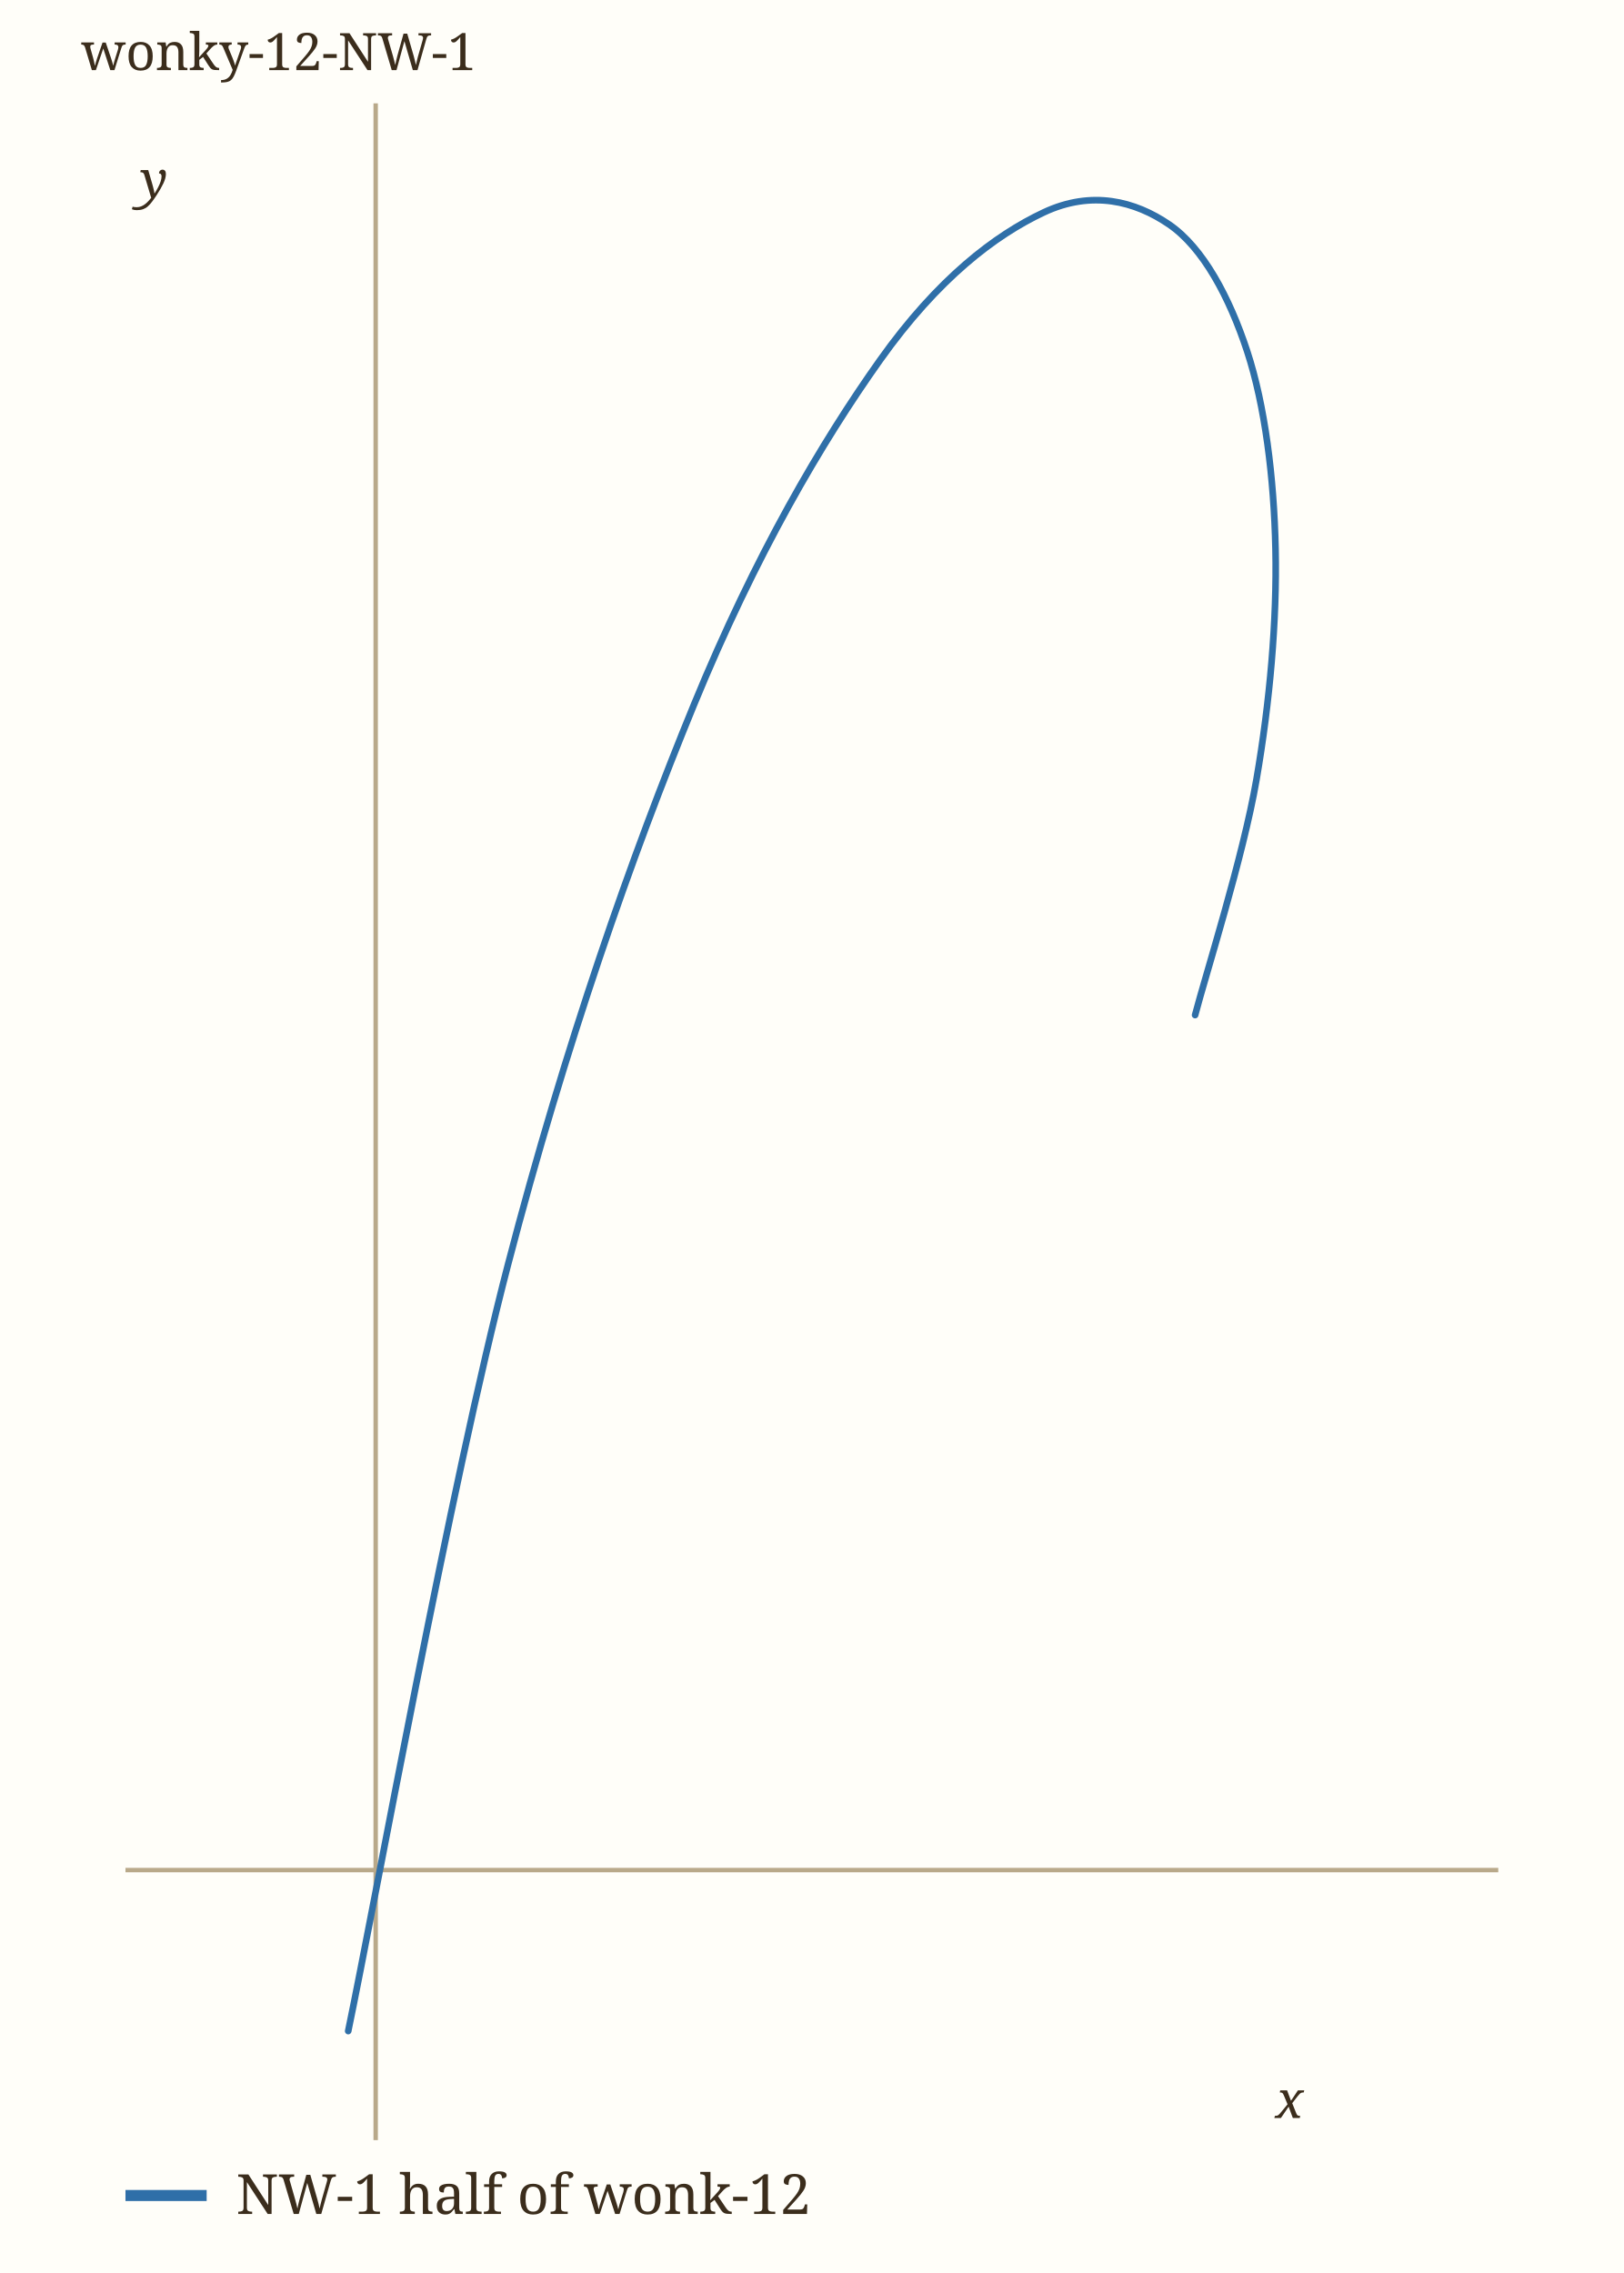
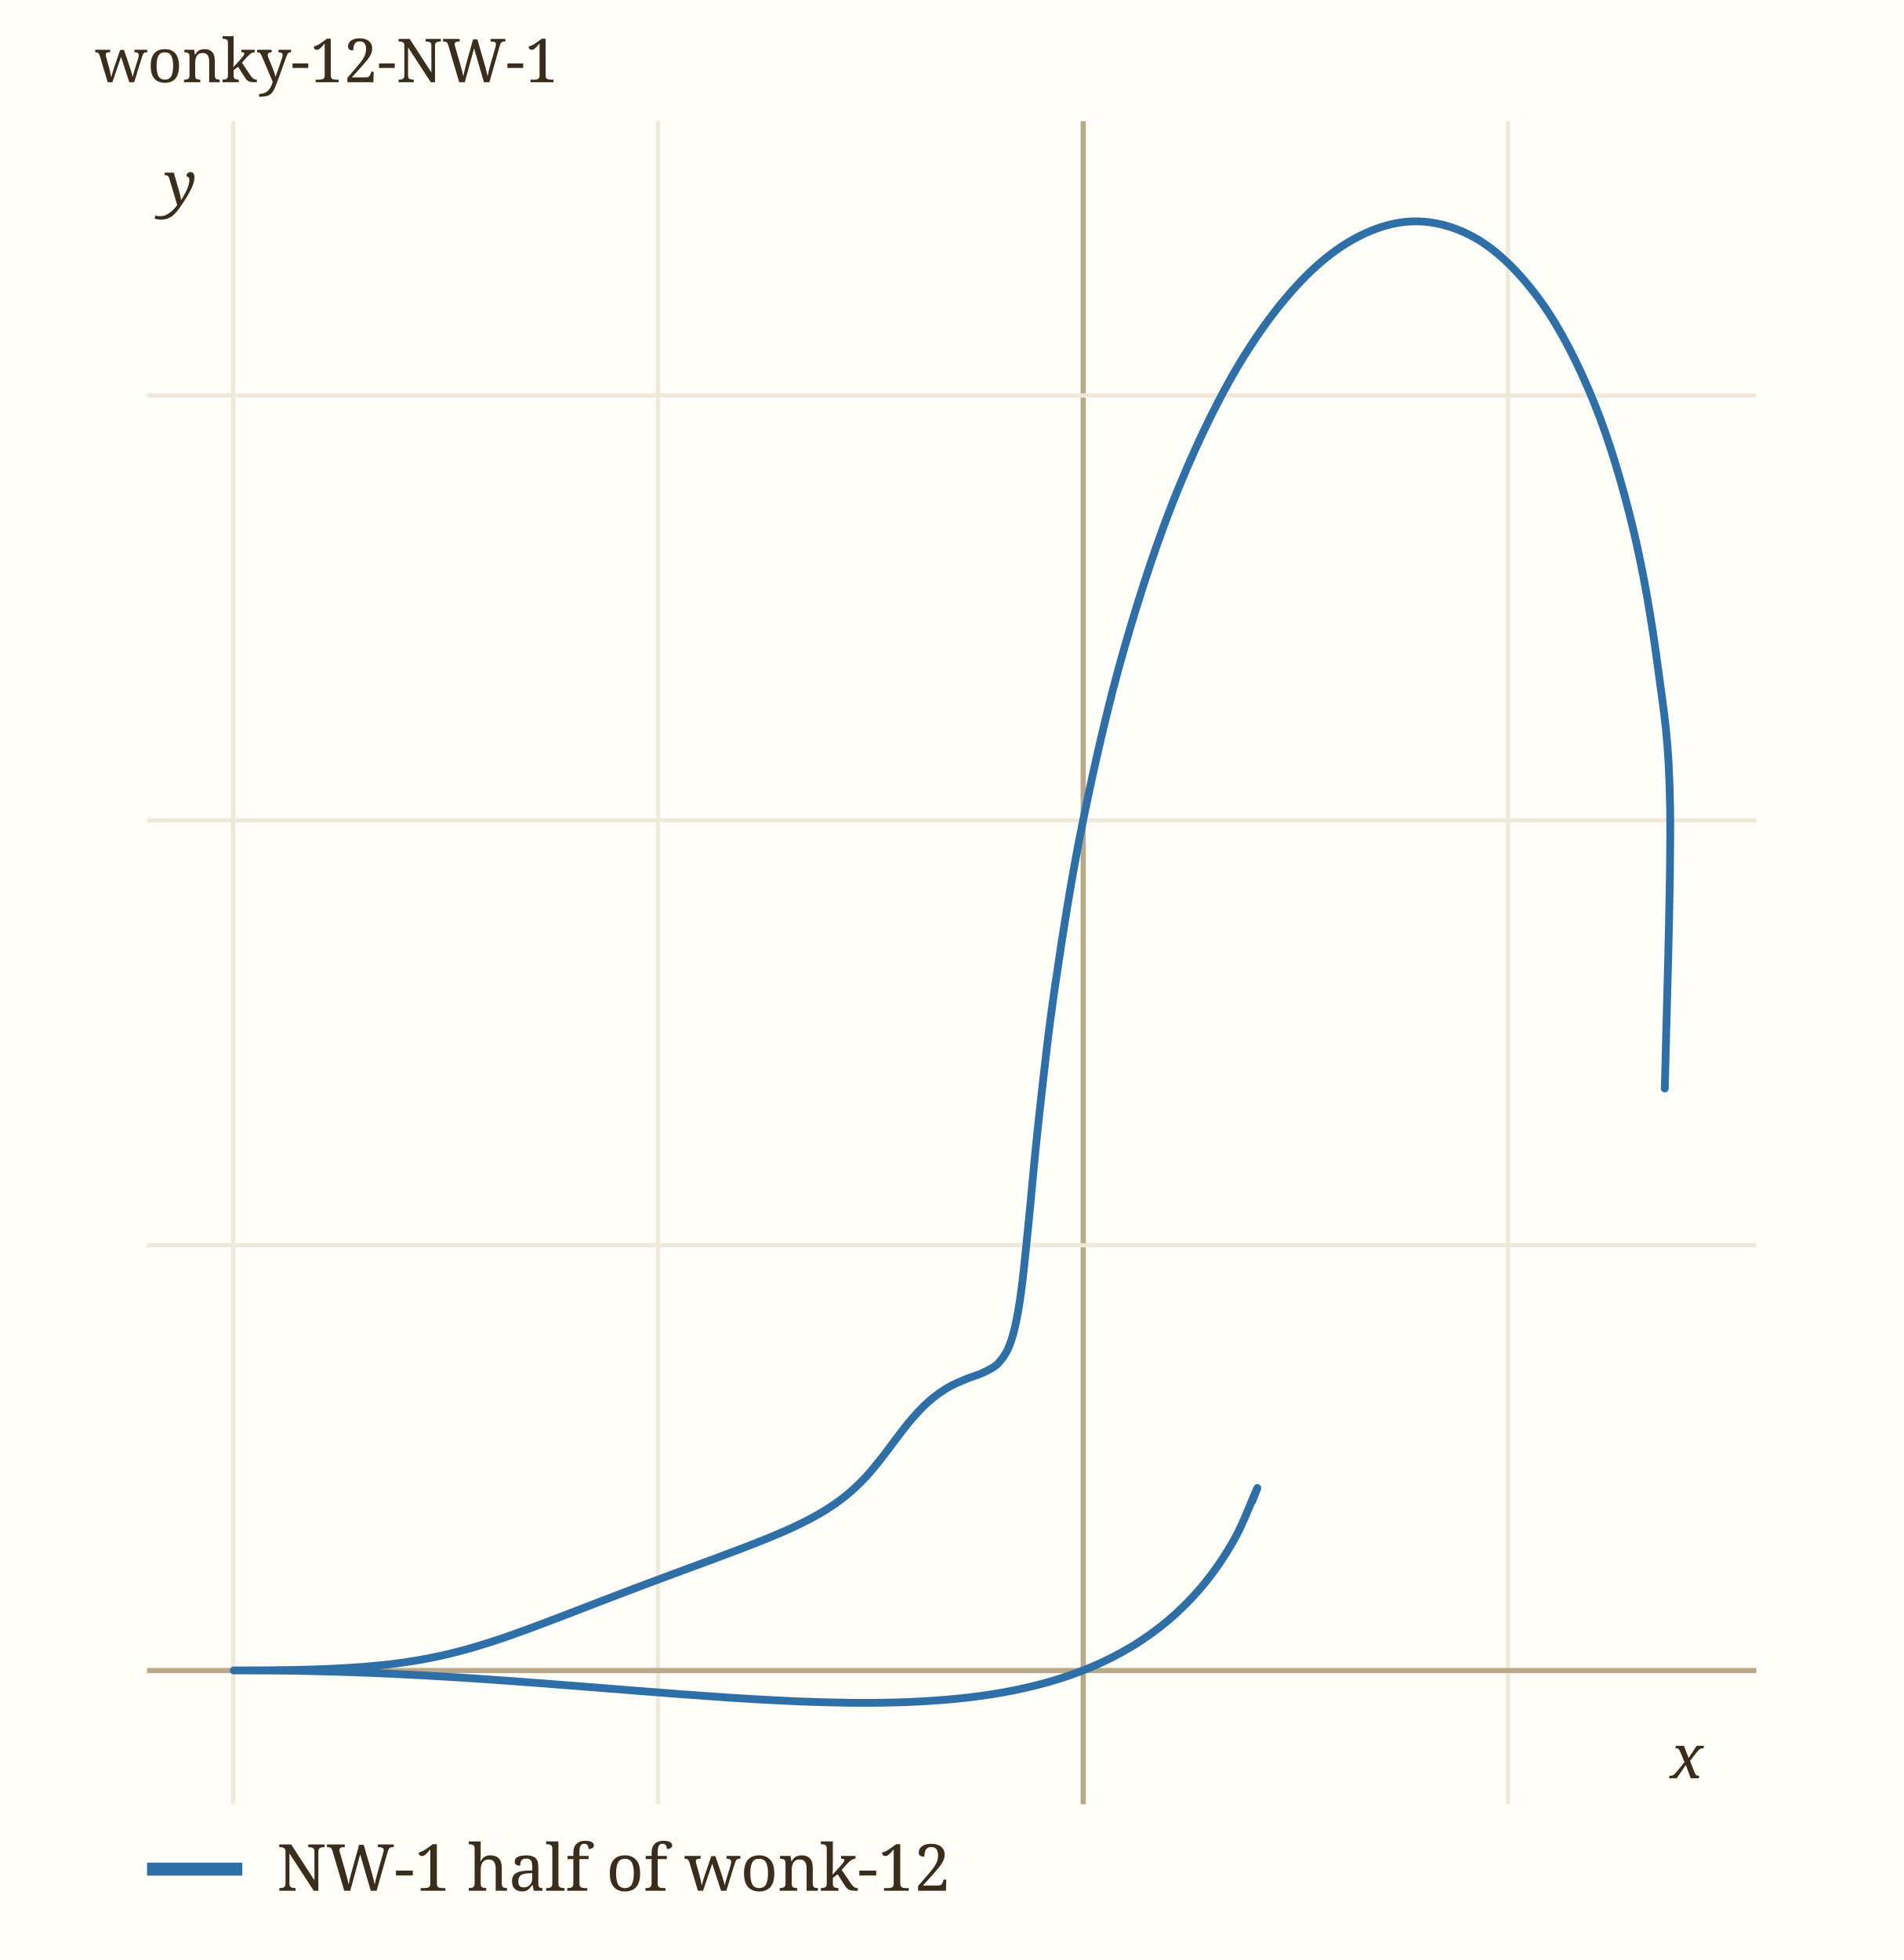
- <svg xmlns="http://www.w3.org/2000/svg" viewBox="0 0 440 616" width="440" height="616" role="img" aria-label="wonky-12-NW-1" data-panel="wonky-12-NW-1">
-   <rect x="0" y="0" width="440" height="616" fill="#fffef9" />
+ <svg xmlns="http://www.w3.org/2000/svg" viewBox="0 0 440 453" width="440" height="453" role="img" aria-label="wonky-12-NW-1" data-panel="wonky-12-NW-1">
+   <rect x="0" y="0" width="440" height="453" fill="#fffef9" />
  <clipPath id="clip-wonky-12-NW-1">
-     <rect x="34" y="28" width="372" height="552" />
+     <rect x="34" y="28" width="372" height="389" />
  </clipPath>
  <g clip-path="url(#clip-wonky-12-NW-1)">
-     <line x1="101.8" x2="101.8" y1="28" y2="580" stroke="#b9a98a" stroke-width="1.2" />
-     <line x1="34" x2="406" y1="506.8" y2="506.8" stroke="#b9a98a" stroke-width="1.2" />
-     <path d="M323.85,275.09 C326.62,264.46 336.84,232.36 340.47,211.30 C344.10,190.25 346.06,168.12 345.64,148.77 C345.23,129.42 342.77,109.86 337.96,95.20 C333.15,80.55 325.98,67.09 316.79,60.82 C307.60,54.54 295.87,51.44 282.82,57.57 C269.76,63.71 254.24,75.39 238.44,97.64 C222.65,119.88 204.83,150.16 188.03,191.02 C171.23,231.88 153.26,282.88 137.64,342.78 C122.03,402.68 101.57,515.82 94.36,550.43" fill="none" stroke="#2f6fa8" stroke-width="1.8" stroke-linecap="round" data-path="wonky-12-NW-1" />
+     <line x1="53.9" x2="53.9" y1="28" y2="417" stroke="#f0e8d8" stroke-width="1" />
+     <text x="53.9" y="431.0" font-family="ui-monospace, Menlo, monospace" font-size="11" fill="#9c8a6a" text-anchor="middle">-1</text>
+     <line x1="152.1" x2="152.1" y1="28" y2="417" stroke="#f0e8d8" stroke-width="1" />
+     <text x="152.1" y="431.0" font-family="ui-monospace, Menlo, monospace" font-size="11" fill="#9c8a6a" text-anchor="middle">-0.5</text>
+     <line x1="250.4" x2="250.4" y1="28" y2="417" stroke="#b9a98a" stroke-width="1.2" />
+     <line x1="348.6" x2="348.6" y1="28" y2="417" stroke="#f0e8d8" stroke-width="1" />
+     <text x="348.6" y="431.0" font-family="ui-monospace, Menlo, monospace" font-size="11" fill="#9c8a6a" text-anchor="middle">0.5</text>
+     <line x1="34" x2="406" y1="386.1" y2="386.1" stroke="#b9a98a" stroke-width="1.2" />
+     <line x1="34" x2="406" y1="287.8" y2="287.8" stroke="#f0e8d8" stroke-width="1" />
+     <text x="28.0" y="291.8" font-family="ui-monospace, Menlo, monospace" font-size="11" fill="#9c8a6a" text-anchor="end">0.5</text>
+     <line x1="34" x2="406" y1="189.6" y2="189.6" stroke="#f0e8d8" stroke-width="1" />
+     <text x="28.0" y="193.6" font-family="ui-monospace, Menlo, monospace" font-size="11" fill="#9c8a6a" text-anchor="end">1</text>
+     <line x1="34" x2="406" y1="91.4" y2="91.4" stroke="#f0e8d8" stroke-width="1" />
+     <text x="28.0" y="95.4" font-family="ui-monospace, Menlo, monospace" font-size="11" fill="#9c8a6a" text-anchor="end">1.5</text>
+     <path d="M384.84,251.59 C385.05,240.81 386.33,203.05 386.07,186.86 C385.81,170.68 384.70,165.23 383.28,154.48 C381.86,143.73 380.00,132.58 377.54,122.34 C375.07,112.10 372.05,101.83 368.48,93.04 C364.91,84.24 360.71,75.92 356.11,69.57 C351.50,63.21 346.27,57.93 340.86,54.91 C335.44,51.89 329.48,50.53 323.60,51.44 C317.72,52.36 311.48,55.40 305.57,60.40 C299.66,65.39 293.63,72.74 288.13,81.42 C282.63,90.09 277.29,101.01 272.58,112.44 C267.86,123.86 263.55,137.08 259.85,149.95 C256.15,162.81 253.01,176.76 250.37,189.63 C247.73,202.50 245.71,215.59 243.99,227.19 C242.27,238.78 241.12,249.77 240.07,259.18 C239.02,268.59 238.38,276.80 237.67,283.63 C236.96,290.47 236.47,295.82 235.82,300.20 C235.16,304.59 234.53,307.52 233.71,309.97 C232.90,312.42 231.98,313.69 230.92,314.90 C229.86,316.10 228.64,316.55 227.36,317.20 C226.08,317.84 224.65,318.15 223.24,318.76 C221.83,319.36 220.33,319.96 218.91,320.82 C217.48,321.68 216.05,322.72 214.69,323.91 C213.34,325.09 212.03,326.51 210.78,327.95 C209.52,329.39 208.34,331.00 207.14,332.56 C205.94,334.11 204.80,335.74 203.58,337.26 C202.36,338.79 201.16,340.29 199.82,341.70 C198.48,343.10 197.09,344.43 195.55,345.68 C194.00,346.92 192.34,348.08 190.54,349.19 C188.73,350.30 186.78,351.32 184.70,352.34 C182.63,353.35 180.40,354.31 178.09,355.27 C175.79,356.23 173.35,357.17 170.88,358.11 C168.42,359.05 165.85,359.99 163.32,360.94 C160.78,361.88 158.19,362.82 155.66,363.76 C153.14,364.70 150.61,365.64 148.17,366.56 C145.74,367.48 143.34,368.39 141.04,369.27 C138.74,370.15 136.51,371.01 134.37,371.84 C132.24,372.66 130.19,373.45 128.23,374.20 C126.27,374.94 124.40,375.65 122.60,376.32 C120.80,376.98 119.08,377.60 117.42,378.18 C115.76,378.75 114.17,379.29 112.62,379.78 C111.07,380.27 109.58,380.71 108.12,381.12 C106.65,381.53 105.23,381.90 103.83,382.24 C102.42,382.57 101.05,382.87 99.69,383.14 C98.32,383.42 96.98,383.66 95.65,383.87 C94.33,384.09 93.01,384.28 91.71,384.45 C90.41,384.62 89.12,384.76 87.84,384.90 C86.57,385.03 85.31,385.14 84.07,385.24 C82.83,385.34 81.60,385.42 80.41,385.49 C79.21,385.57 78.04,385.63 76.89,385.68 C75.75,385.74 74.63,385.78 73.55,385.82 C72.47,385.85 71.42,385.88 70.41,385.91 C69.41,385.94 68.44,385.96 67.51,385.97 C66.59,385.99 65.70,386.00 64.87,386.01 C64.03,386.03 63.24,386.03 62.50,386.04 C61.76,386.05 61.07,386.05 60.42,386.06 C59.78,386.06 59.19,386.06 58.64,386.06 C58.10,386.06 57.60,386.07 57.15,386.07 C56.71,386.07 56.31,386.07 55.96,386.07 C55.61,386.07 55.31,386.07 55.05,386.07 C54.79,386.07 54.59,386.07 54.42,386.07 C54.25,386.07 54.13,386.07 54.05,386.07 C53.97,386.07 53.93,386.07 53.93,386.07 C53.93,386.07 54.03,386.07 54.05,386.07 C54.07,386.07 53.99,386.07 54.05,386.07 C54.11,386.07 54.25,386.07 54.42,386.07 C54.59,386.07 54.80,386.07 55.05,386.07 C55.31,386.07 55.61,386.07 55.97,386.07 C56.32,386.07 56.72,386.07 57.18,386.07 C57.63,386.07 58.14,386.07 58.70,386.08 C59.27,386.08 59.88,386.08 60.56,386.08 C61.24,386.09 61.98,386.09 62.78,386.10 C63.58,386.11 64.45,386.11 65.38,386.12 C66.32,386.13 67.32,386.15 68.40,386.16 C69.48,386.18 70.62,386.20 71.86,386.23 C73.09,386.25 74.40,386.28 75.79,386.32 C77.19,386.36 78.67,386.40 80.25,386.45 C81.82,386.50 83.48,386.56 85.25,386.63 C87.01,386.70 88.87,386.78 90.83,386.87 C92.79,386.96 94.85,387.06 97.02,387.18 C99.19,387.29 101.46,387.42 103.84,387.57 C106.22,387.71 108.70,387.87 111.29,388.04 C113.89,388.22 116.59,388.41 119.39,388.61 C122.19,388.82 125.10,389.04 128.11,389.27 C131.11,389.50 134.22,389.75 137.41,390.00 C140.60,390.25 143.89,390.52 147.25,390.78 C150.60,391.04 154.05,391.32 157.55,391.58 C161.05,391.84 164.63,392.10 168.25,392.34 C171.86,392.57 175.54,392.80 179.23,392.98 C182.92,393.17 186.66,393.33 190.39,393.43 C194.12,393.52 197.89,393.59 201.62,393.56 C205.35,393.53 209.10,393.45 212.79,393.24 C216.49,393.04 220.18,392.76 223.80,392.33 C227.42,391.90 231.01,391.37 234.51,390.65 C238.02,389.93 241.47,389.08 244.83,388.02 C248.18,386.95 251.46,385.73 254.62,384.26 C257.78,382.79 260.85,381.12 263.77,379.19 C266.69,377.25 269.50,375.09 272.13,372.66 C274.76,370.22 277.26,367.52 279.53,364.58 C281.80,361.64 283.91,358.41 285.74,355.02 C287.57,351.62 289.88,345.54 290.51,344.20 C291.13,342.85 289.66,346.49 289.48,346.95" fill="none" stroke="#2f6fa8" stroke-width="1.8" stroke-linecap="round" data-path="wonky-12-NW-1" />
  </g>
-   <text x="345.6" y="574.0" font-family="Georgia, serif" font-size="14" font-style="italic" fill="#3b2d1c">x</text>
-   <text x="38.0" y="53.6" font-family="Georgia, serif" font-size="14" font-style="italic" fill="#3b2d1c">y</text>
+   <text x="386.1" y="411.0" font-family="Georgia, serif" font-size="14" font-style="italic" fill="#3b2d1c">x</text>
+   <text x="38.0" y="47.4" font-family="Georgia, serif" font-size="14" font-style="italic" fill="#3b2d1c">y</text>
  <text x="22" y="19" font-family="Georgia, serif" font-size="14" fill="#3b2d1c">wonky-12-NW-1</text>
-   <line x1="34" x2="56" y1="595" y2="595" stroke="#2f6fa8" stroke-width="3" />
-   <text x="64" y="600" font-family="Georgia, serif" font-size="15" fill="#3b2d1c">NW-1 half of wonk-12</text>
+   <line x1="34" x2="56" y1="432" y2="432" stroke="#2f6fa8" stroke-width="3" />
+   <text x="64" y="437" font-family="Georgia, serif" font-size="15" fill="#3b2d1c">NW-1 half of wonk-12</text>
</svg>
